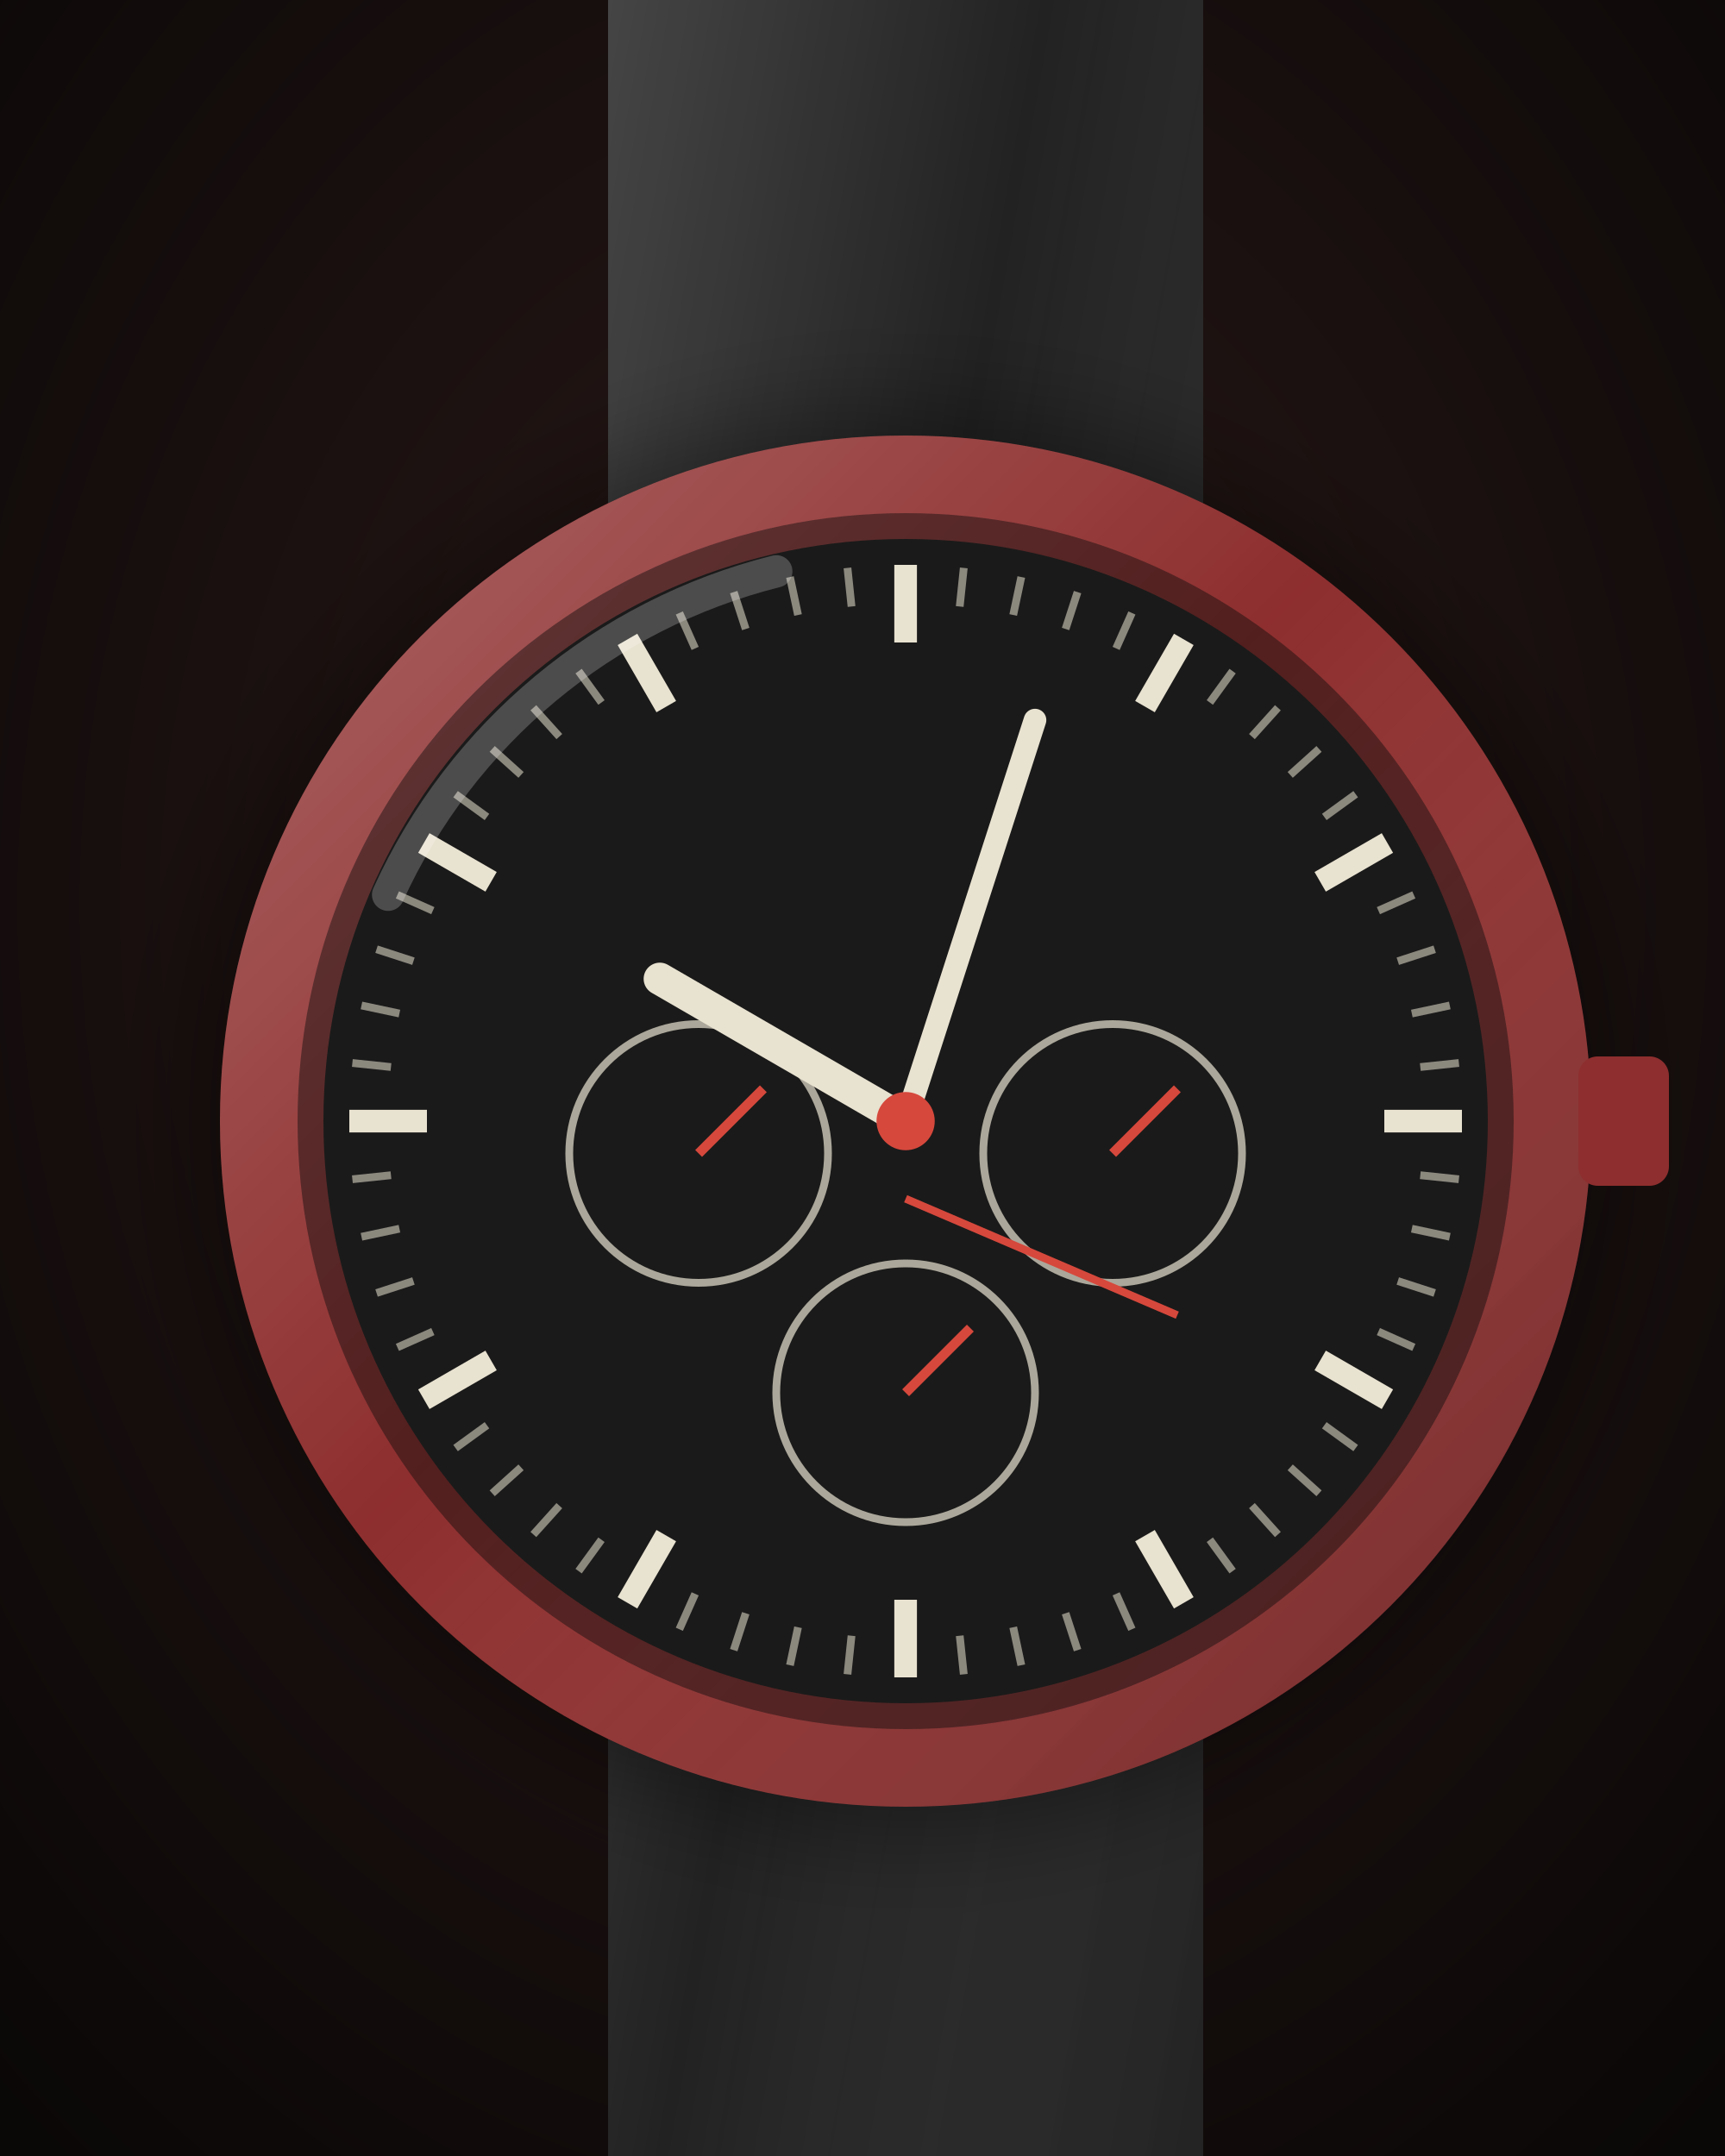
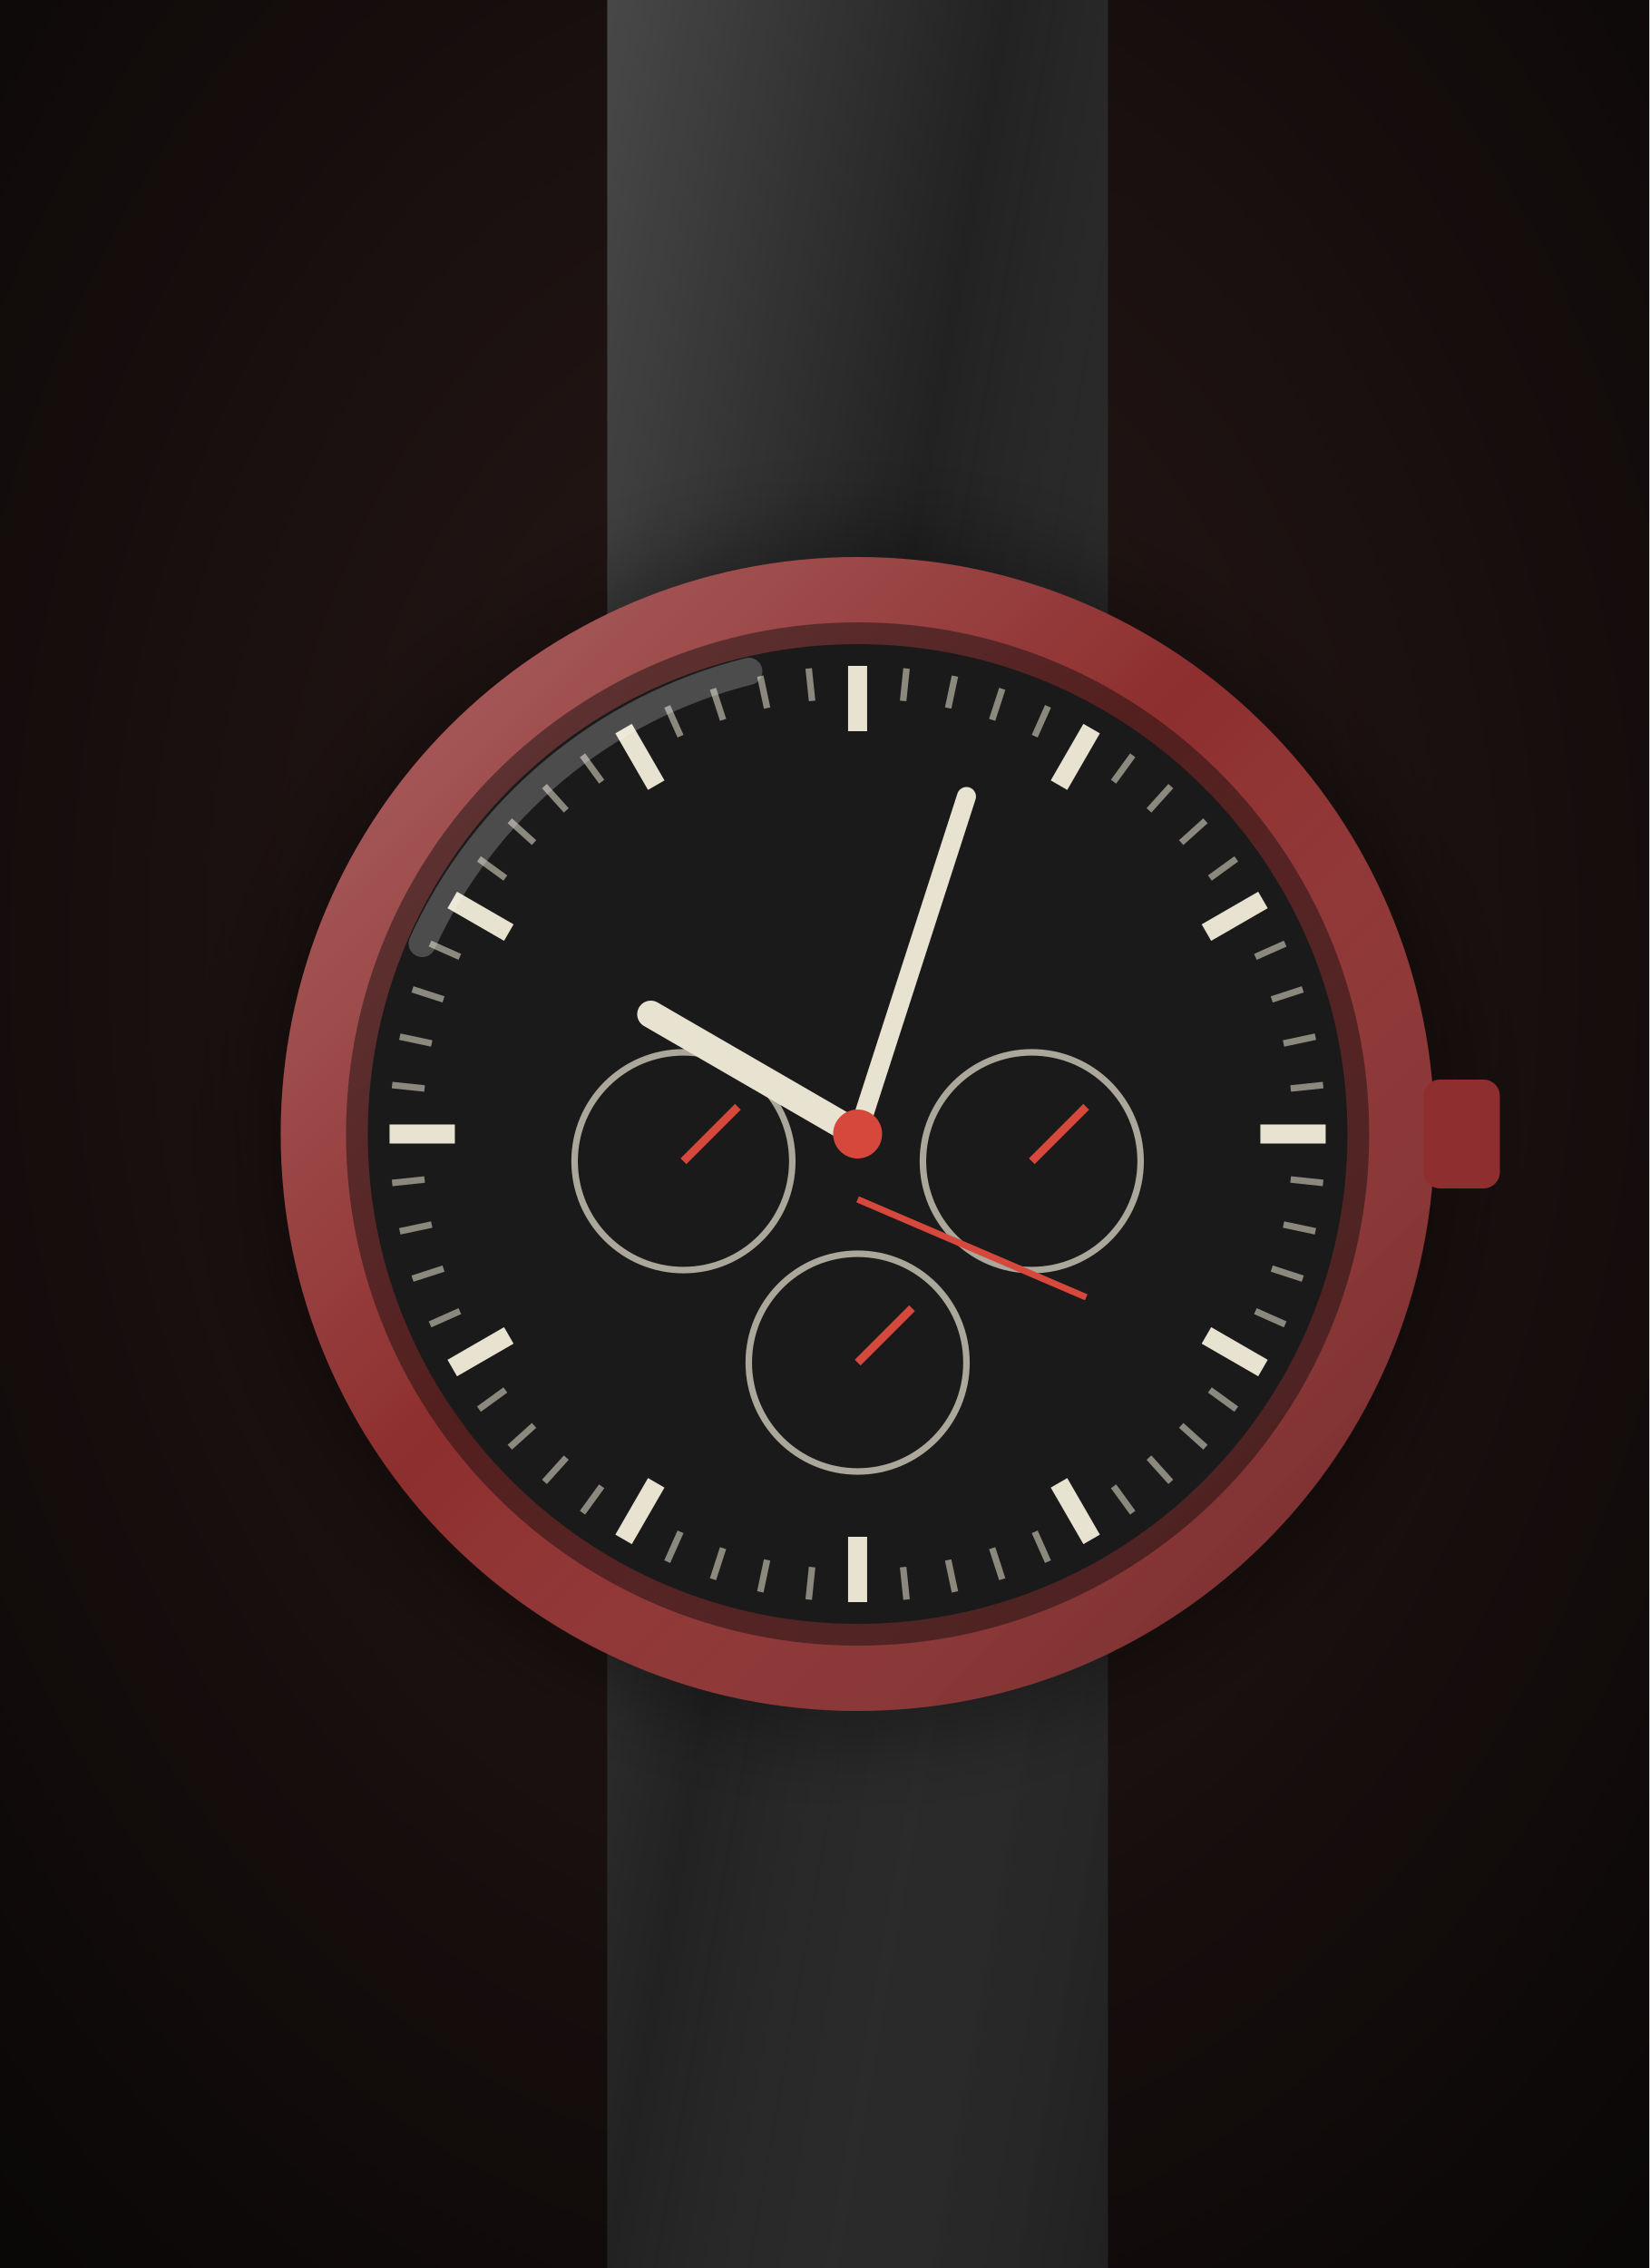
- <svg xmlns="http://www.w3.org/2000/svg" viewBox="0 0 800 1000" width="800" height="1000" preserveAspectRatio="xMidYMid slice">
+ <svg xmlns="http://www.w3.org/2000/svg" viewBox="0 0 800 1100" width="800" height="1100" preserveAspectRatio="xMidYMid slice">
  <defs>
    <radialGradient id="bg" cx="50%" cy="42%" r="75%">
      <stop offset="0" stop-color="#2a1a18" />
      <stop offset="1" stop-color="#0a0707" />
    </radialGradient>
    <linearGradient id="sheen" x1="0" y1="0" x2="1" y2="1">
      <stop offset="0" stop-color="#fff" stop-opacity=".55" />
      <stop offset=".45" stop-color="#fff" stop-opacity="0" />
      <stop offset="1" stop-color="#000" stop-opacity=".5" />
    </linearGradient>
    <filter id="blur">
      <feGaussianBlur stdDeviation="22" />
    </filter>
  </defs>
-   <rect width="800" height="1000" fill="url(#bg)" />
-   <rect x="282" y="-260" width="276" height="1560" rx="36" fill="#222" />
-   <rect x="282" y="-260" width="276" height="1560" rx="36" fill="url(#sheen)" opacity=".35" />
-   <circle cx="420" cy="520" r="330" fill="#000" opacity=".35" filter="url(#blur)" />
-   <circle cx="420" cy="520" r="318" fill="#8e2e2e" />
-   <circle cx="420" cy="520" r="318" fill="url(#sheen)" opacity=".5" />
-   <circle cx="420" cy="520" r="282" fill="#0b0b0b" opacity=".45" />
-   <circle cx="420" cy="520" r="270" fill="#1a1a1a" />
-   <line x1="420" y1="262" x2="420" y2="298" stroke="#e8e2d0" stroke-width="10.5" opacity="1" />
-   <line x1="446.968" y1="263.413" x2="445.087" y2="281.315" stroke="#e8e2d0" stroke-width="3.6" opacity="0.55" />
-   <line x1="473.641" y1="267.638" x2="469.899" y2="285.245" stroke="#e8e2d0" stroke-width="3.6" opacity="0.55" />
-   <line x1="499.726" y1="274.627" x2="494.164" y2="291.746" stroke="#e8e2d0" stroke-width="3.6" opacity="0.55" />
-   <line x1="524.938" y1="284.305" x2="517.617" y2="300.749" stroke="#e8e2d0" stroke-width="3.6" opacity="0.55" />
-   <line x1="549" y1="296.565" x2="531" y2="327.742" stroke="#e8e2d0" stroke-width="10.5" opacity="1" />
-   <line x1="571.649" y1="311.274" x2="561.068" y2="325.836" stroke="#e8e2d0" stroke-width="3.6" opacity="0.55" />
-   <line x1="592.636" y1="328.269" x2="580.591" y2="341.645" stroke="#e8e2d0" stroke-width="3.6" opacity="0.55" />
-   <line x1="611.731" y1="347.364" x2="598.355" y2="359.409" stroke="#e8e2d0" stroke-width="3.6" opacity="0.55" />
-   <line x1="628.726" y1="368.351" x2="614.164" y2="378.932" stroke="#e8e2d0" stroke-width="3.6" opacity="0.55" />
-   <line x1="643.435" y1="391" x2="612.258" y2="409" stroke="#e8e2d0" stroke-width="10.5" opacity="1" />
-   <line x1="655.695" y1="415.062" x2="639.251" y2="422.383" stroke="#e8e2d0" stroke-width="3.6" opacity="0.55" />
-   <line x1="665.373" y1="440.274" x2="648.254" y2="445.836" stroke="#e8e2d0" stroke-width="3.6" opacity="0.55" />
-   <line x1="672.362" y1="466.359" x2="654.755" y2="470.101" stroke="#e8e2d0" stroke-width="3.6" opacity="0.55" />
-   <line x1="676.587" y1="493.032" x2="658.685" y2="494.913" stroke="#e8e2d0" stroke-width="3.6" opacity="0.55" />
-   <line x1="678" y1="520" x2="642" y2="520" stroke="#e8e2d0" stroke-width="10.5" opacity="1" />
-   <line x1="676.587" y1="546.968" x2="658.685" y2="545.087" stroke="#e8e2d0" stroke-width="3.6" opacity="0.55" />
-   <line x1="672.362" y1="573.641" x2="654.755" y2="569.899" stroke="#e8e2d0" stroke-width="3.6" opacity="0.55" />
-   <line x1="665.373" y1="599.726" x2="648.254" y2="594.164" stroke="#e8e2d0" stroke-width="3.6" opacity="0.55" />
-   <line x1="655.695" y1="624.938" x2="639.251" y2="617.617" stroke="#e8e2d0" stroke-width="3.6" opacity="0.55" />
-   <line x1="643.435" y1="649" x2="612.258" y2="631" stroke="#e8e2d0" stroke-width="10.5" opacity="1" />
-   <line x1="628.726" y1="671.649" x2="614.164" y2="661.068" stroke="#e8e2d0" stroke-width="3.6" opacity="0.55" />
-   <line x1="611.731" y1="692.636" x2="598.355" y2="680.591" stroke="#e8e2d0" stroke-width="3.6" opacity="0.55" />
-   <line x1="592.636" y1="711.731" x2="580.591" y2="698.355" stroke="#e8e2d0" stroke-width="3.6" opacity="0.55" />
-   <line x1="571.649" y1="728.726" x2="561.068" y2="714.164" stroke="#e8e2d0" stroke-width="3.6" opacity="0.55" />
-   <line x1="549" y1="743.435" x2="531" y2="712.258" stroke="#e8e2d0" stroke-width="10.5" opacity="1" />
-   <line x1="524.938" y1="755.695" x2="517.617" y2="739.251" stroke="#e8e2d0" stroke-width="3.6" opacity="0.55" />
-   <line x1="499.726" y1="765.373" x2="494.164" y2="748.254" stroke="#e8e2d0" stroke-width="3.6" opacity="0.55" />
-   <line x1="473.641" y1="772.362" x2="469.899" y2="754.755" stroke="#e8e2d0" stroke-width="3.6" opacity="0.55" />
-   <line x1="446.968" y1="776.587" x2="445.087" y2="758.685" stroke="#e8e2d0" stroke-width="3.6" opacity="0.55" />
-   <line x1="420" y1="778" x2="420" y2="742" stroke="#e8e2d0" stroke-width="10.5" opacity="1" />
-   <line x1="393.032" y1="776.587" x2="394.913" y2="758.685" stroke="#e8e2d0" stroke-width="3.6" opacity="0.55" />
-   <line x1="366.359" y1="772.362" x2="370.101" y2="754.755" stroke="#e8e2d0" stroke-width="3.6" opacity="0.55" />
-   <line x1="340.274" y1="765.373" x2="345.836" y2="748.254" stroke="#e8e2d0" stroke-width="3.6" opacity="0.55" />
-   <line x1="315.062" y1="755.695" x2="322.383" y2="739.251" stroke="#e8e2d0" stroke-width="3.6" opacity="0.55" />
-   <line x1="291" y1="743.435" x2="309" y2="712.258" stroke="#e8e2d0" stroke-width="10.5" opacity="1" />
-   <line x1="268.351" y1="728.726" x2="278.932" y2="714.164" stroke="#e8e2d0" stroke-width="3.6" opacity="0.55" />
-   <line x1="247.364" y1="711.731" x2="259.409" y2="698.355" stroke="#e8e2d0" stroke-width="3.6" opacity="0.55" />
-   <line x1="228.269" y1="692.636" x2="241.645" y2="680.591" stroke="#e8e2d0" stroke-width="3.6" opacity="0.55" />
-   <line x1="211.274" y1="671.649" x2="225.836" y2="661.068" stroke="#e8e2d0" stroke-width="3.6" opacity="0.55" />
-   <line x1="196.565" y1="649" x2="227.742" y2="631" stroke="#e8e2d0" stroke-width="10.5" opacity="1" />
-   <line x1="184.305" y1="624.938" x2="200.749" y2="617.617" stroke="#e8e2d0" stroke-width="3.6" opacity="0.55" />
-   <line x1="174.627" y1="599.726" x2="191.746" y2="594.164" stroke="#e8e2d0" stroke-width="3.6" opacity="0.55" />
-   <line x1="167.638" y1="573.641" x2="185.245" y2="569.899" stroke="#e8e2d0" stroke-width="3.6" opacity="0.55" />
-   <line x1="163.413" y1="546.968" x2="181.315" y2="545.087" stroke="#e8e2d0" stroke-width="3.6" opacity="0.55" />
-   <line x1="162" y1="520" x2="198" y2="520" stroke="#e8e2d0" stroke-width="10.5" opacity="1" />
-   <line x1="163.413" y1="493.032" x2="181.315" y2="494.913" stroke="#e8e2d0" stroke-width="3.6" opacity="0.55" />
-   <line x1="167.638" y1="466.359" x2="185.245" y2="470.101" stroke="#e8e2d0" stroke-width="3.6" opacity="0.55" />
-   <line x1="174.627" y1="440.274" x2="191.746" y2="445.836" stroke="#e8e2d0" stroke-width="3.6" opacity="0.55" />
-   <line x1="184.305" y1="415.062" x2="200.749" y2="422.383" stroke="#e8e2d0" stroke-width="3.6" opacity="0.55" />
-   <line x1="196.565" y1="391" x2="227.742" y2="409" stroke="#e8e2d0" stroke-width="10.5" opacity="1" />
-   <line x1="211.274" y1="368.351" x2="225.836" y2="378.932" stroke="#e8e2d0" stroke-width="3.6" opacity="0.55" />
-   <line x1="228.269" y1="347.364" x2="241.645" y2="359.409" stroke="#e8e2d0" stroke-width="3.6" opacity="0.55" />
-   <line x1="247.364" y1="328.269" x2="259.409" y2="341.645" stroke="#e8e2d0" stroke-width="3.6" opacity="0.55" />
-   <line x1="268.351" y1="311.274" x2="278.932" y2="325.836" stroke="#e8e2d0" stroke-width="3.6" opacity="0.55" />
-   <line x1="291" y1="296.565" x2="309" y2="327.742" stroke="#e8e2d0" stroke-width="10.5" opacity="1" />
-   <line x1="315.062" y1="284.305" x2="322.383" y2="300.749" stroke="#e8e2d0" stroke-width="3.6" opacity="0.55" />
-   <line x1="340.274" y1="274.627" x2="345.836" y2="291.746" stroke="#e8e2d0" stroke-width="3.6" opacity="0.55" />
-   <line x1="366.359" y1="267.638" x2="370.101" y2="285.245" stroke="#e8e2d0" stroke-width="3.6" opacity="0.55" />
-   <line x1="393.032" y1="263.413" x2="394.913" y2="281.315" stroke="#e8e2d0" stroke-width="3.6" opacity="0.55" />
-   <circle cx="324" cy="535" r="60" fill="none" stroke="#e8e2d0" stroke-width="3.6" opacity=".7" />
-   <line x1="324" y1="535" x2="354" y2="505" stroke="#d6483c" stroke-width="4.5" />
-   <circle cx="516" cy="535" r="60" fill="none" stroke="#e8e2d0" stroke-width="3.6" opacity=".7" />
-   <line x1="516" y1="535" x2="546" y2="505" stroke="#d6483c" stroke-width="4.5" />
-   <circle cx="420" cy="646" r="60" fill="none" stroke="#e8e2d0" stroke-width="3.6" opacity=".7" />
-   <line x1="420" y1="646" x2="450" y2="616" stroke="#d6483c" stroke-width="4.5" />
-   <line x1="420" y1="520" x2="306" y2="454" stroke="#e8e2d0" stroke-width="15" stroke-linecap="round" />
-   <line x1="420" y1="520" x2="480" y2="334" stroke="#e8e2d0" stroke-width="10.5" stroke-linecap="round" />
-   <line x1="420" y1="556" x2="546" y2="610" stroke="#d6483c" stroke-width="3.6" />
-   <circle cx="420" cy="520" r="13.5" fill="#d6483c" />
-   <rect x="732" y="490" width="42" height="60" rx="9" fill="#8e2e2e" />
-   <path d="M 180 415 A 270 270 0 0 1 360 265" fill="none" stroke="#fff" stroke-opacity=".22" stroke-width="15" stroke-linecap="round" />
+   <rect width="800" height="1100" fill="url(#bg)" />
+   <rect x="294.56" y="-136.4" width="242.88" height="1372.8" rx="31.68" fill="#222" />
+   <rect x="294.56" y="-136.4" width="242.88" height="1372.8" rx="31.68" fill="url(#sheen)" opacity=".35" />
+   <circle cx="416" cy="550" r="290.4" fill="#000" opacity=".35" filter="url(#blur)" />
+   <circle cx="416" cy="550" r="279.84" fill="#8e2e2e" />
+   <circle cx="416" cy="550" r="279.84" fill="url(#sheen)" opacity=".5" />
+   <circle cx="416" cy="550" r="248.16" fill="#0b0b0b" opacity=".45" />
+   <circle cx="416" cy="550" r="237.6" fill="#1a1a1a" />
+   <line x1="416" y1="322.96" x2="416" y2="354.64" stroke="#e8e2d0" stroke-width="9.24" opacity="1" />
+   <line x1="439.732" y1="324.204" x2="438.076" y2="339.957" stroke="#e8e2d0" stroke-width="3.168" opacity="0.55" />
+   <line x1="463.204" y1="327.921" x2="459.911" y2="343.415" stroke="#e8e2d0" stroke-width="3.168" opacity="0.55" />
+   <line x1="486.159" y1="334.072" x2="481.264" y2="349.137" stroke="#e8e2d0" stroke-width="3.168" opacity="0.55" />
+   <line x1="508.345" y1="342.589" x2="501.903" y2="357.059" stroke="#e8e2d0" stroke-width="3.168" opacity="0.55" />
+   <line x1="529.52" y1="353.378" x2="513.68" y2="380.813" stroke="#e8e2d0" stroke-width="9.24" opacity="1" />
+   <line x1="549.451" y1="366.321" x2="540.14" y2="379.136" stroke="#e8e2d0" stroke-width="3.168" opacity="0.55" />
+   <line x1="567.919" y1="381.276" x2="557.32" y2="393.048" stroke="#e8e2d0" stroke-width="3.168" opacity="0.55" />
+   <line x1="584.724" y1="398.081" x2="572.952" y2="408.68" stroke="#e8e2d0" stroke-width="3.168" opacity="0.55" />
+   <line x1="599.679" y1="416.549" x2="586.864" y2="425.86" stroke="#e8e2d0" stroke-width="3.168" opacity="0.55" />
+   <line x1="612.622" y1="436.48" x2="585.187" y2="452.32" stroke="#e8e2d0" stroke-width="9.24" opacity="1" />
+   <line x1="623.411" y1="457.655" x2="608.941" y2="464.097" stroke="#e8e2d0" stroke-width="3.168" opacity="0.55" />
+   <line x1="631.928" y1="479.841" x2="616.863" y2="484.736" stroke="#e8e2d0" stroke-width="3.168" opacity="0.55" />
+   <line x1="638.079" y1="502.796" x2="622.585" y2="506.089" stroke="#e8e2d0" stroke-width="3.168" opacity="0.55" />
+   <line x1="641.796" y1="526.268" x2="626.043" y2="527.924" stroke="#e8e2d0" stroke-width="3.168" opacity="0.55" />
+   <line x1="643.04" y1="550" x2="611.36" y2="550" stroke="#e8e2d0" stroke-width="9.24" opacity="1" />
+   <line x1="641.796" y1="573.732" x2="626.043" y2="572.076" stroke="#e8e2d0" stroke-width="3.168" opacity="0.55" />
+   <line x1="638.079" y1="597.204" x2="622.585" y2="593.911" stroke="#e8e2d0" stroke-width="3.168" opacity="0.55" />
+   <line x1="631.928" y1="620.159" x2="616.863" y2="615.264" stroke="#e8e2d0" stroke-width="3.168" opacity="0.55" />
+   <line x1="623.411" y1="642.345" x2="608.941" y2="635.903" stroke="#e8e2d0" stroke-width="3.168" opacity="0.55" />
+   <line x1="612.622" y1="663.52" x2="585.187" y2="647.68" stroke="#e8e2d0" stroke-width="9.24" opacity="1" />
+   <line x1="599.679" y1="683.451" x2="586.864" y2="674.14" stroke="#e8e2d0" stroke-width="3.168" opacity="0.55" />
+   <line x1="584.724" y1="701.919" x2="572.952" y2="691.32" stroke="#e8e2d0" stroke-width="3.168" opacity="0.55" />
+   <line x1="567.919" y1="718.724" x2="557.32" y2="706.952" stroke="#e8e2d0" stroke-width="3.168" opacity="0.55" />
+   <line x1="549.451" y1="733.679" x2="540.14" y2="720.864" stroke="#e8e2d0" stroke-width="3.168" opacity="0.55" />
+   <line x1="529.52" y1="746.622" x2="513.68" y2="719.187" stroke="#e8e2d0" stroke-width="9.24" opacity="1" />
+   <line x1="508.345" y1="757.411" x2="501.903" y2="742.941" stroke="#e8e2d0" stroke-width="3.168" opacity="0.55" />
+   <line x1="486.159" y1="765.928" x2="481.264" y2="750.863" stroke="#e8e2d0" stroke-width="3.168" opacity="0.55" />
+   <line x1="463.204" y1="772.079" x2="459.911" y2="756.585" stroke="#e8e2d0" stroke-width="3.168" opacity="0.55" />
+   <line x1="439.732" y1="775.796" x2="438.076" y2="760.043" stroke="#e8e2d0" stroke-width="3.168" opacity="0.55" />
+   <line x1="416" y1="777.04" x2="416" y2="745.36" stroke="#e8e2d0" stroke-width="9.24" opacity="1" />
+   <line x1="392.268" y1="775.796" x2="393.924" y2="760.043" stroke="#e8e2d0" stroke-width="3.168" opacity="0.55" />
+   <line x1="368.796" y1="772.079" x2="372.089" y2="756.585" stroke="#e8e2d0" stroke-width="3.168" opacity="0.55" />
+   <line x1="345.841" y1="765.928" x2="350.736" y2="750.863" stroke="#e8e2d0" stroke-width="3.168" opacity="0.55" />
+   <line x1="323.655" y1="757.411" x2="330.097" y2="742.941" stroke="#e8e2d0" stroke-width="3.168" opacity="0.55" />
+   <line x1="302.48" y1="746.622" x2="318.32" y2="719.187" stroke="#e8e2d0" stroke-width="9.24" opacity="1" />
+   <line x1="282.549" y1="733.679" x2="291.86" y2="720.864" stroke="#e8e2d0" stroke-width="3.168" opacity="0.55" />
+   <line x1="264.081" y1="718.724" x2="274.68" y2="706.952" stroke="#e8e2d0" stroke-width="3.168" opacity="0.55" />
+   <line x1="247.276" y1="701.919" x2="259.048" y2="691.32" stroke="#e8e2d0" stroke-width="3.168" opacity="0.55" />
+   <line x1="232.321" y1="683.451" x2="245.136" y2="674.14" stroke="#e8e2d0" stroke-width="3.168" opacity="0.55" />
+   <line x1="219.378" y1="663.52" x2="246.813" y2="647.68" stroke="#e8e2d0" stroke-width="9.24" opacity="1" />
+   <line x1="208.589" y1="642.345" x2="223.059" y2="635.903" stroke="#e8e2d0" stroke-width="3.168" opacity="0.55" />
+   <line x1="200.072" y1="620.159" x2="215.137" y2="615.264" stroke="#e8e2d0" stroke-width="3.168" opacity="0.55" />
+   <line x1="193.921" y1="597.204" x2="209.415" y2="593.911" stroke="#e8e2d0" stroke-width="3.168" opacity="0.55" />
+   <line x1="190.204" y1="573.732" x2="205.957" y2="572.076" stroke="#e8e2d0" stroke-width="3.168" opacity="0.55" />
+   <line x1="188.96" y1="550" x2="220.64" y2="550" stroke="#e8e2d0" stroke-width="9.24" opacity="1" />
+   <line x1="190.204" y1="526.268" x2="205.957" y2="527.924" stroke="#e8e2d0" stroke-width="3.168" opacity="0.55" />
+   <line x1="193.921" y1="502.796" x2="209.415" y2="506.089" stroke="#e8e2d0" stroke-width="3.168" opacity="0.55" />
+   <line x1="200.072" y1="479.841" x2="215.137" y2="484.736" stroke="#e8e2d0" stroke-width="3.168" opacity="0.55" />
+   <line x1="208.589" y1="457.655" x2="223.059" y2="464.097" stroke="#e8e2d0" stroke-width="3.168" opacity="0.55" />
+   <line x1="219.378" y1="436.48" x2="246.813" y2="452.32" stroke="#e8e2d0" stroke-width="9.24" opacity="1" />
+   <line x1="232.321" y1="416.549" x2="245.136" y2="425.86" stroke="#e8e2d0" stroke-width="3.168" opacity="0.55" />
+   <line x1="247.276" y1="398.081" x2="259.048" y2="408.68" stroke="#e8e2d0" stroke-width="3.168" opacity="0.55" />
+   <line x1="264.081" y1="381.276" x2="274.68" y2="393.048" stroke="#e8e2d0" stroke-width="3.168" opacity="0.55" />
+   <line x1="282.549" y1="366.321" x2="291.86" y2="379.136" stroke="#e8e2d0" stroke-width="3.168" opacity="0.55" />
+   <line x1="302.48" y1="353.378" x2="318.32" y2="380.813" stroke="#e8e2d0" stroke-width="9.24" opacity="1" />
+   <line x1="323.655" y1="342.589" x2="330.097" y2="357.059" stroke="#e8e2d0" stroke-width="3.168" opacity="0.55" />
+   <line x1="345.841" y1="334.072" x2="350.736" y2="349.137" stroke="#e8e2d0" stroke-width="3.168" opacity="0.55" />
+   <line x1="368.796" y1="327.921" x2="372.089" y2="343.415" stroke="#e8e2d0" stroke-width="3.168" opacity="0.55" />
+   <line x1="392.268" y1="324.204" x2="393.924" y2="339.957" stroke="#e8e2d0" stroke-width="3.168" opacity="0.55" />
+   <circle cx="331.52" cy="563.2" r="52.8" fill="none" stroke="#e8e2d0" stroke-width="3.168" opacity=".7" />
+   <line x1="331.52" y1="563.2" x2="357.92" y2="536.8" stroke="#d6483c" stroke-width="3.96" />
+   <circle cx="500.48" cy="563.2" r="52.8" fill="none" stroke="#e8e2d0" stroke-width="3.168" opacity=".7" />
+   <line x1="500.48" y1="563.2" x2="526.88" y2="536.8" stroke="#d6483c" stroke-width="3.96" />
+   <circle cx="416" cy="660.88" r="52.8" fill="none" stroke="#e8e2d0" stroke-width="3.168" opacity=".7" />
+   <line x1="416" y1="660.88" x2="442.4" y2="634.48" stroke="#d6483c" stroke-width="3.96" />
+   <line x1="416" y1="550" x2="315.68" y2="491.92" stroke="#e8e2d0" stroke-width="13.2" stroke-linecap="round" />
+   <line x1="416" y1="550" x2="468.8" y2="386.32" stroke="#e8e2d0" stroke-width="9.24" stroke-linecap="round" />
+   <line x1="416" y1="581.68" x2="526.88" y2="629.2" stroke="#d6483c" stroke-width="3.168" />
+   <circle cx="416" cy="550" r="11.88" fill="#d6483c" />
+   <rect x="690.56" y="523.6" width="36.96" height="52.8" rx="7.92" fill="#8e2e2e" />
+   <path d="M 204.8 457.6 A 237.6 237.6 0 0 1 363.2 325.6" fill="none" stroke="#fff" stroke-opacity=".22" stroke-width="13.2" stroke-linecap="round" />
</svg>
